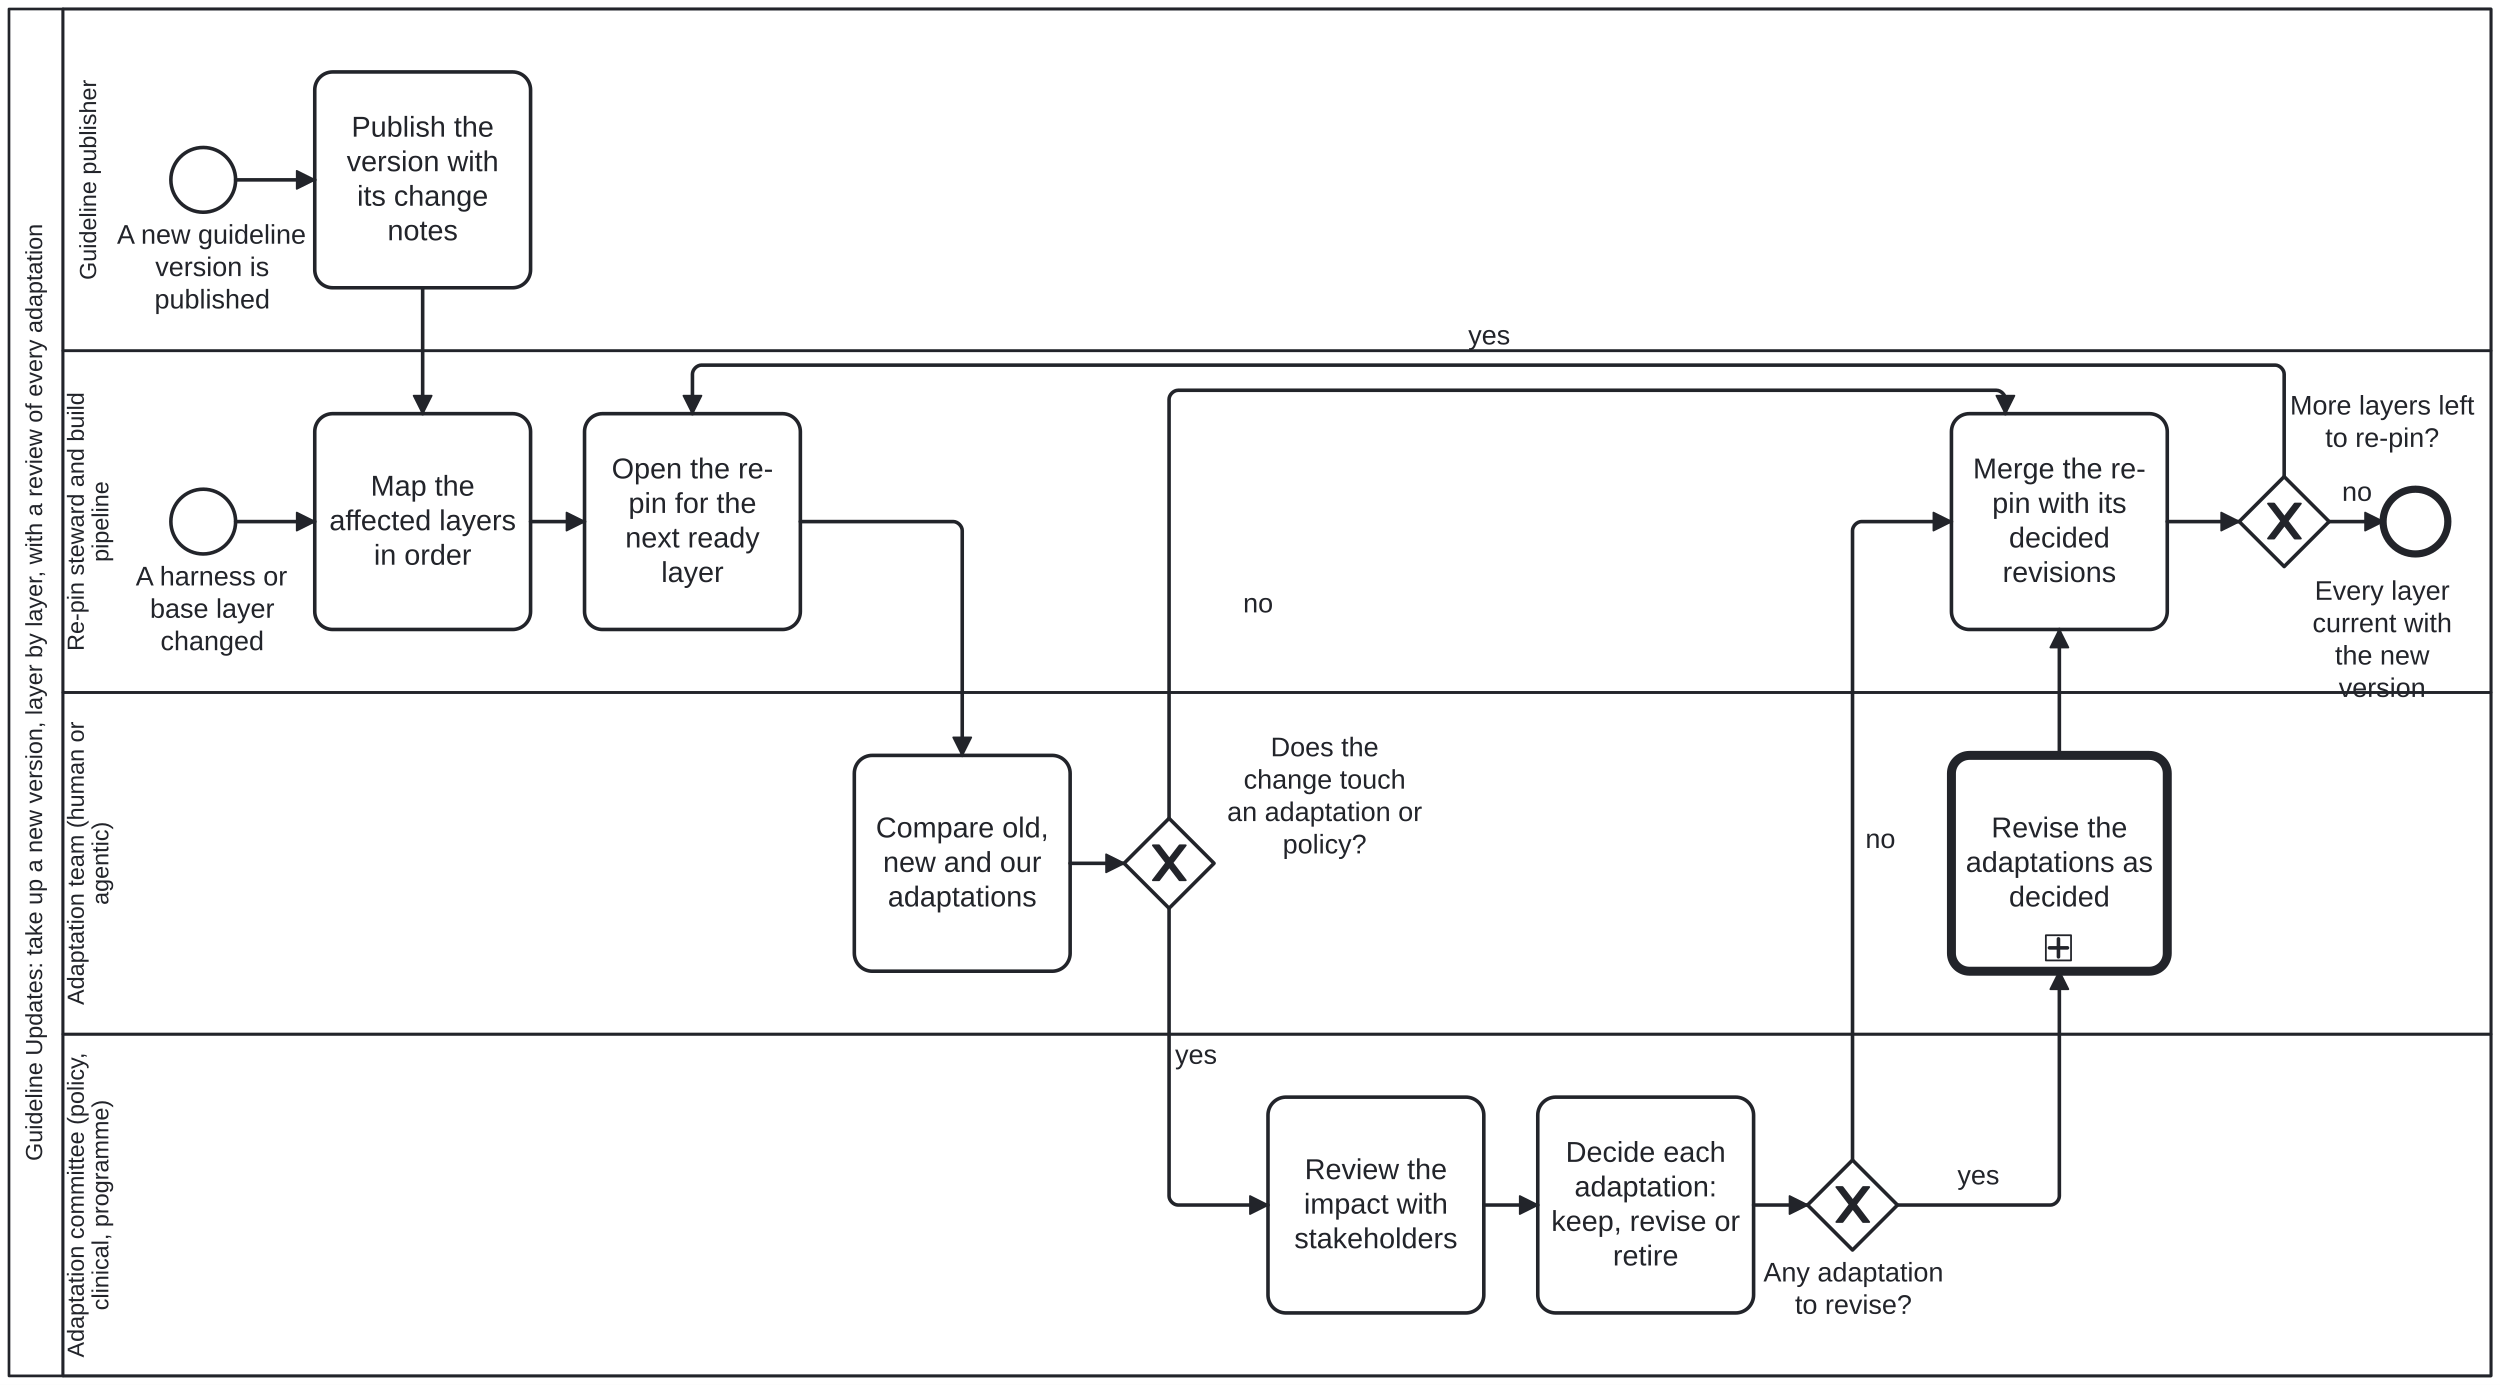
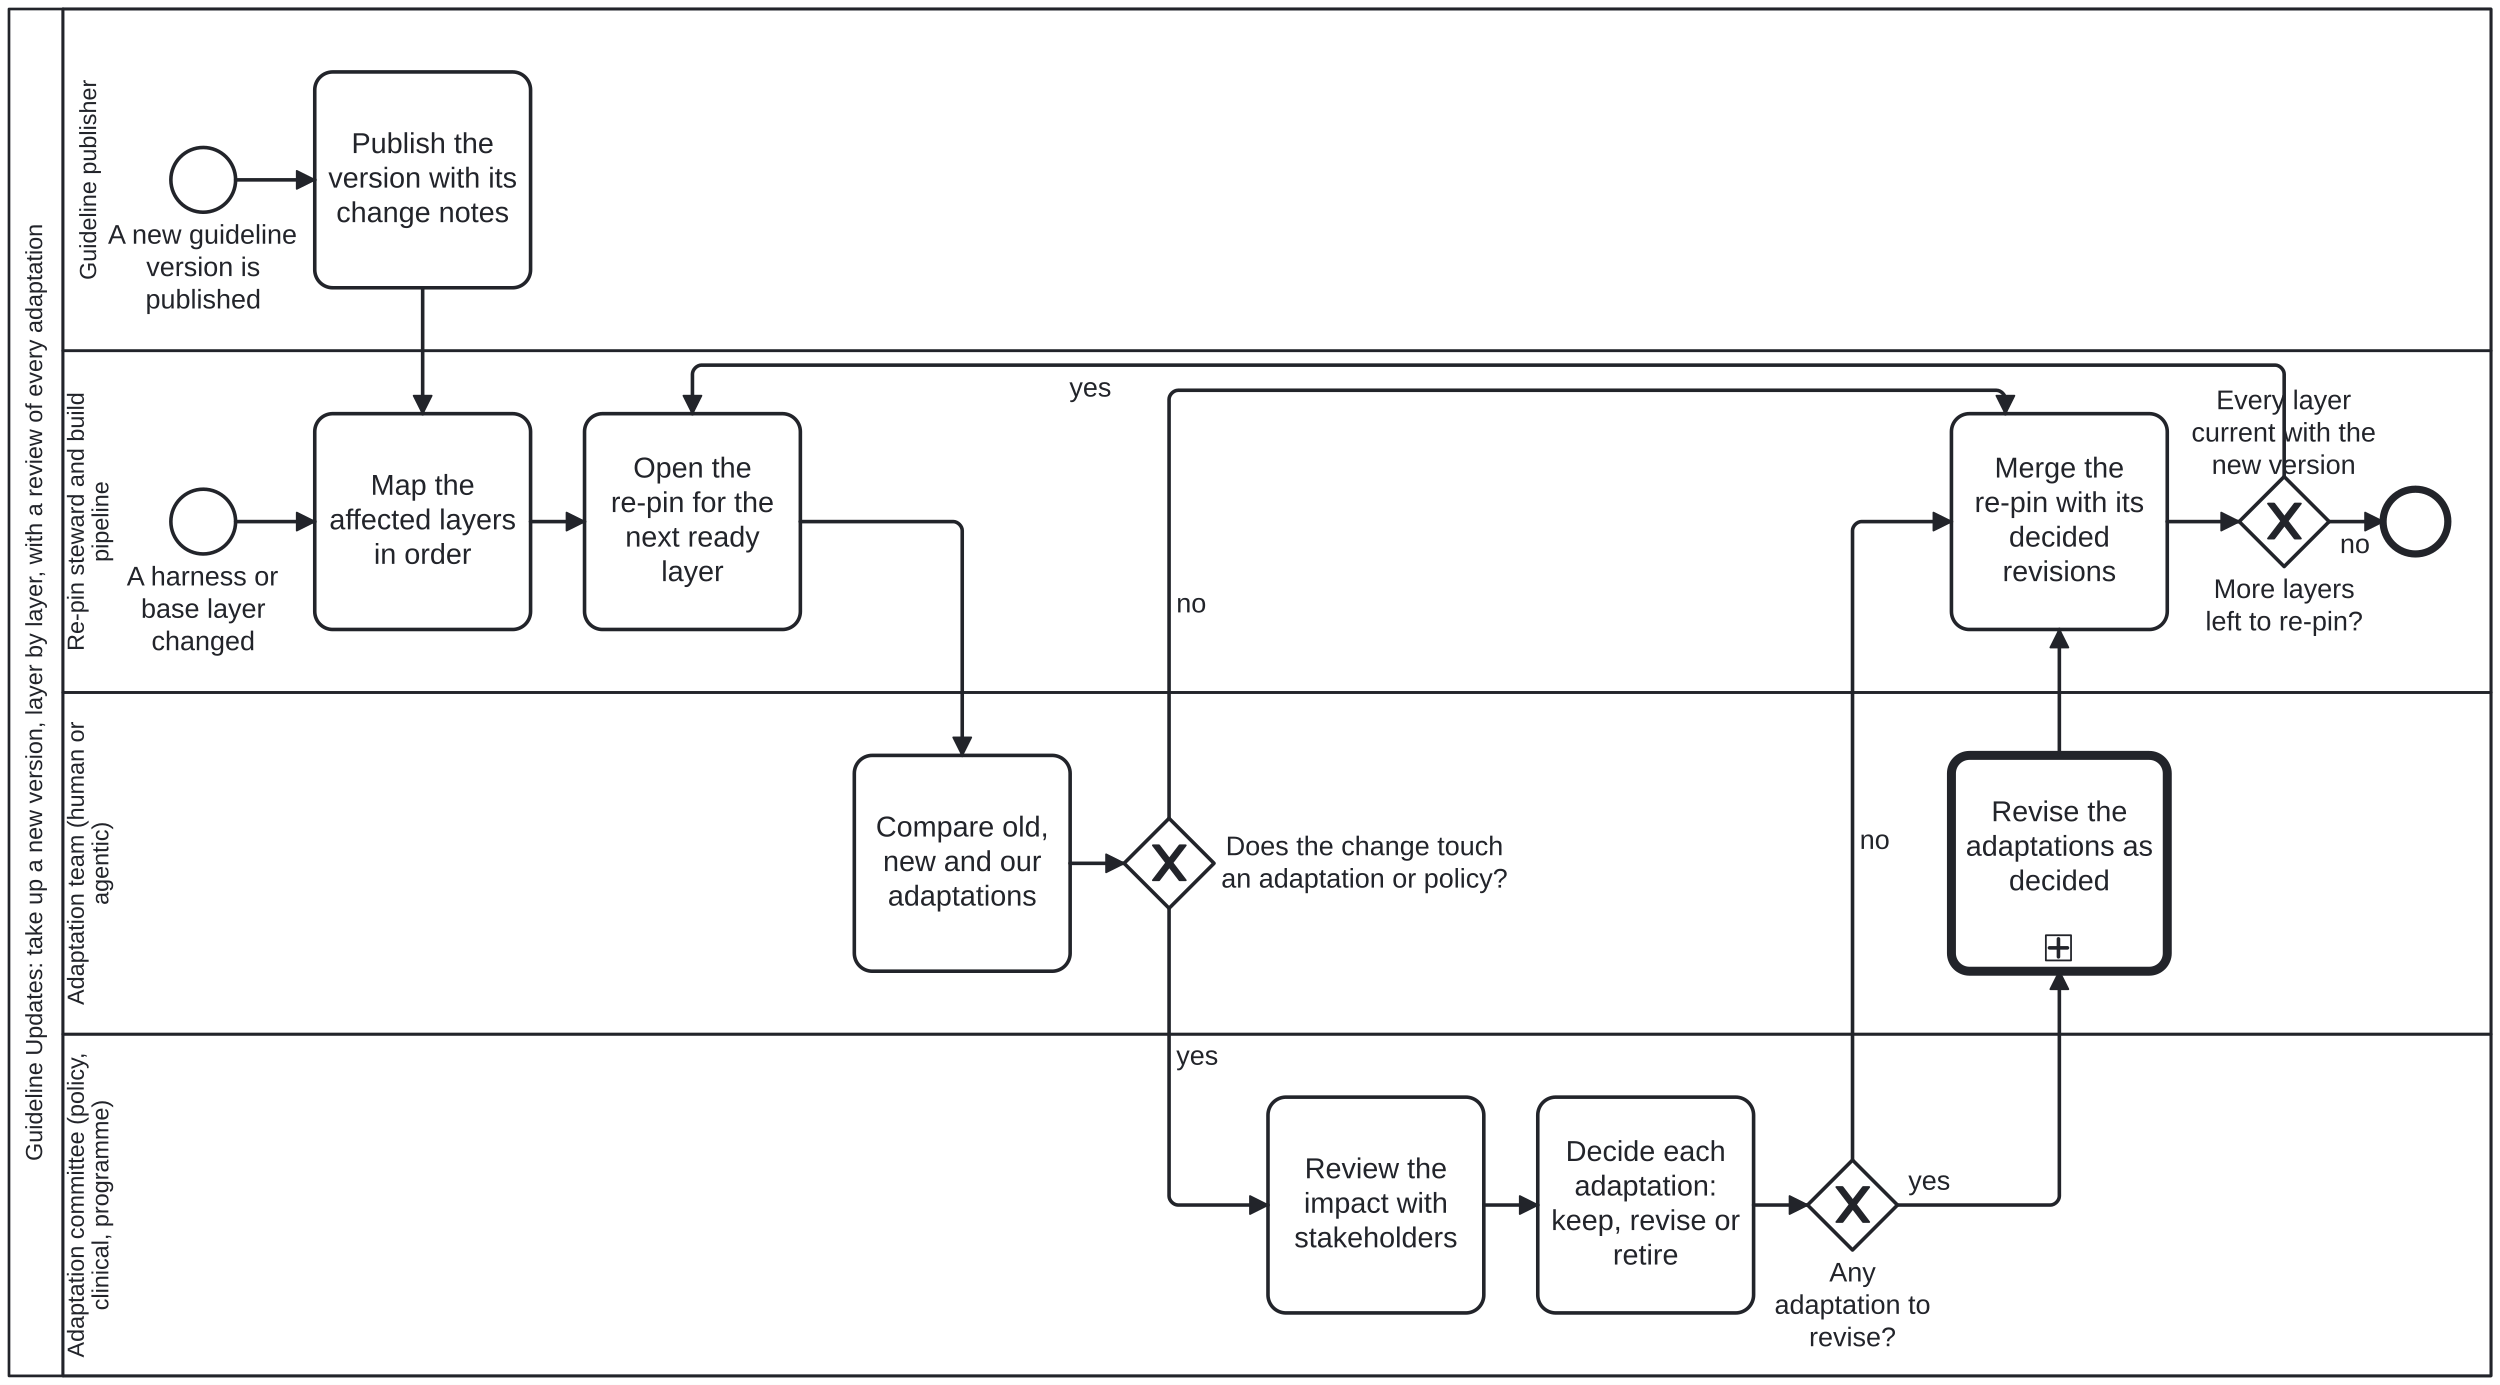
<svg xmlns="http://www.w3.org/2000/svg" width="100%" style="max-width:100%;height:auto" viewBox="155 75 1390 770" version="1.1">
  <rect x="155" y="75" width="1390" height="770" fill="#ffffff" />
  <g class="djs-group">
    <g class="djs-element djs-shape" data-element-id="Participant_GuidelineUpdates" style="display: block;" transform="matrix(1 0 0 1 160 80)">
      <g class="djs-visual">
        <rect x="0" y="0" width="1380" height="760" rx="0" ry="0" style="stroke-linecap: round; stroke-linejoin: round; stroke: rgb(34, 36, 42); stroke-width: 1.5px; fill: white; fill-opacity: 0.95;" />
        <path style="fill: none; stroke-linecap: round; stroke-linejoin: round; stroke: rgb(34, 36, 42); stroke-width: 1.5px;" d="M30,0L30,760" />
        <text lineHeight="1.05" class="djs-label" transform="matrix(-1.83697e-16 -1 1 -1.83697e-16 0 760)" style="font-family: Arial, sans-serif; font-size: 13px; font-weight: normal; fill: rgb(34, 36, 42);">
          <tspan x="119.495" y="18.413">Guideline Updates: take up a new version, layer by layer, with a review of every adaptation</tspan>
        </text>
      </g>
      <rect class="djs-hit djs-hit-all" x="0" y="0" width="1380" height="760" style="fill: none; stroke-opacity: 0; stroke: white; stroke-width: 15px;" />
    </g>
    <g class="djs-children">
      <g class="djs-group">
        <g class="djs-element djs-shape" data-element-id="Lane_Committee" style="display: block;" transform="matrix(1 0 0 1 190 650)">
          <g class="djs-visual">
            <rect x="0" y="0" width="1350" height="190" rx="0" ry="0" style="stroke-linecap: round; stroke-linejoin: round; stroke: rgb(34, 36, 42); stroke-width: 1.5px; fill: white; fill-opacity: 0.25;" />
            <text lineHeight="1.05" class="djs-label" transform="matrix(-1.83697e-16 -1 1 -1.83697e-16 0 190)" style="font-family: Arial, sans-serif; font-size: 13px; font-weight: normal; fill: rgb(34, 36, 42);">
-               <tspan x="10.221" y="11.588">Adaptation committee (policy, </tspan>
+               <tspan x="10.221" y="11.588">Adaptation committee (policy,</tspan>
              <tspan x="36.484" y="25.238">clinical, programme)</tspan>
            </text>
          </g>
          <rect class="djs-hit djs-hit-all" x="0" y="0" width="1350" height="190" style="fill: none; stroke-opacity: 0; stroke: white; stroke-width: 15px;" />
        </g>
      </g>
      <g class="djs-group">
        <g class="djs-element djs-shape" data-element-id="Lane_Adaptation" style="display: block;" transform="matrix(1 0 0 1 190 460)">
          <g class="djs-visual">
            <rect x="0" y="0" width="1350" height="190" rx="0" ry="0" style="stroke-linecap: round; stroke-linejoin: round; stroke: rgb(34, 36, 42); stroke-width: 1.5px; fill: white; fill-opacity: 0.25;" />
            <text lineHeight="1.05" class="djs-label" transform="matrix(-1.83697e-16 -1 1 -1.83697e-16 0 190)" style="font-family: Arial, sans-serif; font-size: 13px; font-weight: normal; fill: rgb(34, 36, 42);">
-               <tspan x="16.232" y="11.588">Adaptation team (human or </tspan>
+               <tspan x="16.232" y="11.588">Adaptation team (human or</tspan>
              <tspan x="71.875" y="25.238">agentic)</tspan>
            </text>
          </g>
          <rect class="djs-hit djs-hit-all" x="0" y="0" width="1350" height="190" style="fill: none; stroke-opacity: 0; stroke: white; stroke-width: 15px;" />
        </g>
      </g>
      <g class="djs-group">
        <g class="djs-element djs-shape" data-element-id="Lane_Steward" style="display: block;" transform="matrix(1 0 0 1 190 270)">
          <g class="djs-visual">
            <rect x="0" y="0" width="1350" height="190" rx="0" ry="0" style="stroke-linecap: round; stroke-linejoin: round; stroke: rgb(34, 36, 42); stroke-width: 1.5px; fill: white; fill-opacity: 0.25;" />
            <text lineHeight="1.05" class="djs-label" transform="matrix(-1.83697e-16 -1 1 -1.83697e-16 0 190)" style="font-family: Arial, sans-serif; font-size: 13px; font-weight: normal; fill: rgb(34, 36, 42);">
-               <tspan x="23.097" y="11.588">Re-pin steward and build </tspan>
+               <tspan x="23.097" y="11.588">Re-pin steward and build</tspan>
              <tspan x="72.593" y="25.238">pipeline</tspan>
            </text>
          </g>
          <rect class="djs-hit djs-hit-all" x="0" y="0" width="1350" height="190" style="fill: none; stroke-opacity: 0; stroke: white; stroke-width: 15px;" />
        </g>
      </g>
      <g class="djs-group">
        <g class="djs-element djs-shape" data-element-id="Lane_Publisher" style="display: block;" transform="matrix(1 0 0 1 190 80)">
          <g class="djs-visual">
            <rect x="0" y="0" width="1350" height="190" rx="0" ry="0" style="stroke-linecap: round; stroke-linejoin: round; stroke: rgb(34, 36, 42); stroke-width: 1.5px; fill: white; fill-opacity: 0.25;" />
            <text lineHeight="1.05" class="djs-label" transform="matrix(-1.83697e-16 -1 1 -1.83697e-16 0 190)" style="font-family: Arial, sans-serif; font-size: 13px; font-weight: normal; fill: rgb(34, 36, 42);">
              <tspan x="39.353" y="18.413">Guideline publisher</tspan>
            </text>
          </g>
          <rect class="djs-hit djs-hit-all" x="0" y="0" width="1350" height="190" style="fill: none; stroke-opacity: 0; stroke: white; stroke-width: 15px;" />
        </g>
      </g>
      <g class="djs-group">
        <g class="djs-element djs-shape" data-element-id="Start_NewVersion" style="display: block;" transform="matrix(1 0 0 1 250 157)">
          <g class="djs-visual">
            <circle cx="18" cy="18" r="18" style="stroke-linecap: round; stroke-linejoin: round; stroke: rgb(34, 36, 42); stroke-width: 2px; fill: white; fill-opacity: 0.95;" />
          </g>
          <rect class="djs-hit djs-hit-all" x="0" y="0" width="36" height="36" style="fill: none; stroke-opacity: 0; stroke: white; stroke-width: 15px;" />
        </g>
      </g>
      <g class="djs-group">
-         <g class="djs-element djs-shape" data-element-id="Start_NewVersion_label" style="display: block;" transform="matrix(1 0 0 1 220 197)">
-           <g class="djs-visual">
-             <text lineHeight="1.2" class="djs-label" style="font-family: Arial, sans-serif; font-size: 15px; font-weight: normal; fill: rgb(34, 36, 42);">
-               <tspan x="0.046" y="13.5">A new guideline</tspan>
-               <tspan x="21.323" y="31.5">version is </tspan>
-               <tspan x="20.891" y="49.5">published</tspan>
-             </text>
-           </g>
-           <rect class="djs-hit djs-hit-all" x="0" y="0" width="106" height="54" style="fill: none; stroke-opacity: 0; stroke: white; stroke-width: 15px;" />
+         <g class="djs-element djs-shape" data-element-id="Start_NewVersion_label" style="display: block;" transform="matrix(1 0 0 1 195.4531 197)">
+           <g class="djs-visual">
+             <text lineHeight="1.2" class="djs-label" style="font-family: Arial, sans-serif; font-size: 15px; font-weight: normal; fill: rgb(34, 36, 42);">
+               <tspan x="19.593" y="13.5">A new guideline</tspan>
+               <tspan x="40.87" y="31.5">version is</tspan>
+               <tspan x="40.438" y="49.5">published</tspan>
+             </text>
+           </g>
+           <rect class="djs-hit djs-hit-all" x="0" y="0" width="145.094" height="54" style="fill: none; stroke-opacity: 0; stroke: white; stroke-width: 15px;" />
        </g>
      </g>
      <g class="djs-group">
        <g class="djs-element djs-shape" data-element-id="Task_ChangeNotes" style="display: block;" transform="matrix(1 0 0 1 330 115)">
          <g class="djs-visual">
            <rect x="0" y="0" width="120" height="120" rx="10" ry="10" style="stroke-linecap: round; stroke-linejoin: round; stroke: rgb(34, 36, 42); stroke-width: 2px; fill: white; fill-opacity: 0.95;" />
-             <text lineHeight="1.2" class="djs-label" style="font-family: Arial, sans-serif; font-size: 16px; font-weight: normal; fill: rgb(34, 36, 42);">
-               <tspan x="20.418" y="36">Publish the </tspan>
-               <tspan x="17.762" y="55.2">version with </tspan>
-               <tspan x="23.531" y="74.4">its change </tspan>
-               <tspan x="40.43" y="93.6">notes</tspan>
+             <text lineHeight="1.2" class="djs-label" transform="translate(0 30.7)" style="font-family: Arial, sans-serif; font-size: 16px; font-weight: normal; fill: rgb(34, 36, 42);">
+               <tspan x="20.418" y="14.4">Publish the</tspan>
+               <tspan x="7.539" y="33.6">version with its</tspan>
+               <tspan x="11.961" y="52.8">change notes</tspan>
            </text>
          </g>
          <rect class="djs-hit djs-hit-all" x="0" y="0" width="120" height="120" style="fill: none; stroke-opacity: 0; stroke: white; stroke-width: 15px;" />
        </g>
      </g>
      <g class="djs-group">
        <g class="djs-element djs-shape" data-element-id="Start_LayerChanged" style="display: block;" transform="matrix(1 0 0 1 250 347)">
          <g class="djs-visual">
            <circle cx="18" cy="18" r="18" style="stroke-linecap: round; stroke-linejoin: round; stroke: rgb(34, 36, 42); stroke-width: 2px; fill: white; fill-opacity: 0.95;" />
          </g>
          <rect class="djs-hit djs-hit-all" x="0" y="0" width="36" height="36" style="fill: none; stroke-opacity: 0; stroke: white; stroke-width: 15px;" />
        </g>
      </g>
      <g class="djs-group">
-         <g class="djs-element djs-shape" data-element-id="Start_LayerChanged_label" style="display: block;" transform="matrix(1 0 0 1 230 387)">
-           <g class="djs-visual">
-             <text lineHeight="1.2" class="djs-label" style="font-family: Arial, sans-serif; font-size: 15px; font-weight: normal; fill: rgb(34, 36, 42);">
-               <tspan x="0.479" y="13.5">A harness or</tspan>
-               <tspan x="8.397" y="31.5">base layer </tspan>
-               <tspan x="14.223" y="49.5">changed</tspan>
-             </text>
-           </g>
-           <rect class="djs-hit djs-hit-all" x="0" y="0" width="86" height="54" style="fill: none; stroke-opacity: 0; stroke: white; stroke-width: 15px;" />
+         <g class="djs-element djs-shape" data-element-id="Start_LayerChanged_label" style="display: block;" transform="matrix(1 0 0 1 205.8906 387)">
+           <g class="djs-visual">
+             <text lineHeight="1.2" class="djs-label" style="font-family: Arial, sans-serif; font-size: 15px; font-weight: normal; fill: rgb(34, 36, 42);">
+               <tspan x="19.589" y="13.5">A harness or</tspan>
+               <tspan x="27.506" y="31.5">base layer</tspan>
+               <tspan x="33.333" y="49.5">changed</tspan>
+             </text>
+           </g>
+           <rect class="djs-hit djs-hit-all" x="0" y="0" width="124.219" height="54" style="fill: none; stroke-opacity: 0; stroke: white; stroke-width: 15px;" />
        </g>
      </g>
      <g class="djs-group">
        <g class="djs-element djs-shape" data-element-id="Task_MapCone" style="display: block;" transform="matrix(1 0 0 1 330 305)">
          <g class="djs-visual">
            <rect x="0" y="0" width="120" height="120" rx="10" ry="10" style="stroke-linecap: round; stroke-linejoin: round; stroke: rgb(34, 36, 42); stroke-width: 2px; fill: white; fill-opacity: 0.95;" />
-             <text lineHeight="1.2" class="djs-label" style="font-family: Arial, sans-serif; font-size: 16px; font-weight: normal; fill: rgb(34, 36, 42);">
-               <tspan x="31.094" y="45.6">Map the </tspan>
-               <tspan x="8.117" y="64.8">affected layers</tspan>
-               <tspan x="32.875" y="84">in order</tspan>
+             <text lineHeight="1.2" class="djs-label" transform="translate(0 30.7)" style="font-family: Arial, sans-serif; font-size: 16px; font-weight: normal; fill: rgb(34, 36, 42);">
+               <tspan x="31.094" y="14.4">Map the</tspan>
+               <tspan x="8.117" y="33.6">affected layers</tspan>
+               <tspan x="32.875" y="52.8">in order</tspan>
            </text>
          </g>
          <rect class="djs-hit djs-hit-all" x="0" y="0" width="120" height="120" style="fill: none; stroke-opacity: 0; stroke: white; stroke-width: 15px;" />
        </g>
      </g>
      <g class="djs-group">
        <g class="djs-element djs-shape" data-element-id="Task_OpenRepin" style="display: block;" transform="matrix(1 0 0 1 480 305)">
          <g class="djs-visual">
            <rect x="0" y="0" width="120" height="120" rx="10" ry="10" style="stroke-linecap: round; stroke-linejoin: round; stroke: rgb(34, 36, 42); stroke-width: 2px; fill: white; fill-opacity: 0.95;" />
-             <text lineHeight="1.2" class="djs-label" style="font-family: Arial, sans-serif; font-size: 16px; font-weight: normal; fill: rgb(34, 36, 42);">
-               <tspan x="15.086" y="36">Open the re-</tspan>
-               <tspan x="24.422" y="55.2">pin for the </tspan>
-               <tspan x="22.645" y="74.4">next ready </tspan>
-               <tspan x="42.66" y="93.6">layer</tspan>
+             <text lineHeight="1.2" class="djs-label" transform="translate(0 21.1)" style="font-family: Arial, sans-serif; font-size: 16px; font-weight: normal; fill: rgb(34, 36, 42);">
+               <tspan x="27.086" y="14.4">Open the</tspan>
+               <tspan x="14.645" y="33.6">re-pin for the</tspan>
+               <tspan x="22.645" y="52.8">next ready</tspan>
+               <tspan x="42.66" y="72">layer</tspan>
            </text>
          </g>
          <rect class="djs-hit djs-hit-all" x="0" y="0" width="120" height="120" style="fill: none; stroke-opacity: 0; stroke: white; stroke-width: 15px;" />
        </g>
      </g>
      <g class="djs-group">
        <g class="djs-element djs-shape" data-element-id="Task_Impact" style="display: block;" transform="matrix(1 0 0 1 630 495)">
          <g class="djs-visual">
            <rect x="0" y="0" width="120" height="120" rx="10" ry="10" style="stroke-linecap: round; stroke-linejoin: round; stroke: rgb(34, 36, 42); stroke-width: 2px; fill: white; fill-opacity: 0.95;" />
-             <text lineHeight="1.2" class="djs-label" style="font-family: Arial, sans-serif; font-size: 16px; font-weight: normal; fill: rgb(34, 36, 42);">
-               <tspan x="11.977" y="45.6">Compare old, </tspan>
-               <tspan x="15.969" y="64.8">new and our </tspan>
-               <tspan x="18.633" y="84">adaptations</tspan>
+             <text lineHeight="1.2" class="djs-label" transform="translate(0 30.7)" style="font-family: Arial, sans-serif; font-size: 16px; font-weight: normal; fill: rgb(34, 36, 42);">
+               <tspan x="11.977" y="14.4">Compare old,</tspan>
+               <tspan x="15.969" y="33.6">new and our</tspan>
+               <tspan x="18.633" y="52.8">adaptations</tspan>
            </text>
          </g>
          <rect class="djs-hit djs-hit-all" x="0" y="0" width="120" height="120" style="fill: none; stroke-opacity: 0; stroke: white; stroke-width: 15px;" />
        </g>
      </g>
      <g class="djs-group">
        <g class="djs-element djs-shape" data-element-id="Gw_Touches" style="display: block;" transform="matrix(1 0 0 1 780 530)">
          <g class="djs-visual">
            <polygon points="25,0 50,25 25,50 0,25" style="stroke-linecap: round; stroke-linejoin: round; stroke: rgb(34, 36, 42); stroke-width: 2px; fill: white; fill-opacity: 0.95;" />
            <path d="m 16,15 7.429,9.714 -7.429,9.714 3.429,0 5.714,-7.464 5.714,7.464 3.429,0 -7.429,-9.714 7.429,-9.714 -3.429,0 -5.714,7.464 -5.714,-7.464 -3.429,0 z" style="fill: rgb(34, 36, 42); stroke-linecap: round; stroke-linejoin: round; stroke: rgb(34, 36, 42); stroke-width: 1px;" />
          </g>
          <rect class="djs-hit djs-hit-all" x="0" y="0" width="50" height="50" style="fill: none; stroke-opacity: 0; stroke: white; stroke-width: 15px;" />
        </g>
      </g>
      <g class="djs-group">
-         <g class="djs-element djs-shape" data-element-id="Gw_Touches_label" style="display: block;" transform="matrix(1 0 0 1 837 482)">
-           <g class="djs-visual">
-             <text lineHeight="1.2" class="djs-label" style="font-family: Arial, sans-serif; font-size: 15px; font-weight: normal; fill: rgb(34, 36, 42);">
-               <tspan x="24.482" y="13.5">Does the </tspan>
-               <tspan x="9.463" y="31.5">change touch </tspan>
-               <tspan x="0.29" y="49.5">an adaptation or</tspan>
-               <tspan x="31.154" y="67.5">policy?</tspan>
-             </text>
-           </g>
-           <rect class="djs-hit djs-hit-all" x="0" y="0" width="109" height="72" style="fill: none; stroke-opacity: 0; stroke: white; stroke-width: 15px;" />
+         <g class="djs-element djs-shape" data-element-id="Gw_Touches_label" style="display: block;" transform="matrix(1 0 0 1 814 537)">
+           <g class="djs-visual">
+             <text lineHeight="1.2" class="djs-label" style="font-family: Arial, sans-serif; font-size: 15px; font-weight: normal; fill: rgb(34, 36, 42);">
+               <tspan x="22.502" y="13.5">Does the change touch</tspan>
+               <tspan x="20.001" y="31.5">an adaptation or policy?</tspan>
+             </text>
+           </g>
+           <rect class="djs-hit djs-hit-all" x="0" y="0" width="199.281" height="36" style="fill: none; stroke-opacity: 0; stroke: white; stroke-width: 15px;" />
        </g>
      </g>
      <g class="djs-group">
        <g class="djs-element djs-shape" data-element-id="Task_Review" style="display: block;" transform="matrix(1 0 0 1 860 685)">
          <g class="djs-visual">
            <rect x="0" y="0" width="120" height="120" rx="10" ry="10" style="stroke-linecap: round; stroke-linejoin: round; stroke: rgb(34, 36, 42); stroke-width: 2px; fill: white; fill-opacity: 0.95;" />
-             <text lineHeight="1.2" class="djs-label" style="font-family: Arial, sans-serif; font-size: 16px; font-weight: normal; fill: rgb(34, 36, 42);">
-               <tspan x="20.426" y="45.6">Review the </tspan>
-               <tspan x="19.988" y="64.8">impact with </tspan>
-               <tspan x="14.641" y="84">stakeholders</tspan>
+             <text lineHeight="1.2" class="djs-label" transform="translate(0 30.7)" style="font-family: Arial, sans-serif; font-size: 16px; font-weight: normal; fill: rgb(34, 36, 42);">
+               <tspan x="20.426" y="14.4">Review the</tspan>
+               <tspan x="19.988" y="33.6">impact with</tspan>
+               <tspan x="14.641" y="52.8">stakeholders</tspan>
            </text>
          </g>
          <rect class="djs-hit djs-hit-all" x="0" y="0" width="120" height="120" style="fill: none; stroke-opacity: 0; stroke: white; stroke-width: 15px;" />
        </g>
      </g>
      <g class="djs-group">
        <g class="djs-element djs-shape" data-element-id="Task_Decide" style="display: block;" transform="matrix(1 0 0 1 1010 685)">
          <g class="djs-visual">
            <rect x="0" y="0" width="120" height="120" rx="10" ry="10" style="stroke-linecap: round; stroke-linejoin: round; stroke: rgb(34, 36, 42); stroke-width: 2px; fill: white; fill-opacity: 0.95;" />
-             <text lineHeight="1.2" class="djs-label" style="font-family: Arial, sans-serif; font-size: 16px; font-weight: normal; fill: rgb(34, 36, 42);">
-               <tspan x="15.527" y="36">Decide each </tspan>
-               <tspan x="20.41" y="55.2">adaptation: </tspan>
-               <tspan x="7.531" y="74.4">keep, revise or</tspan>
-               <tspan x="41.773" y="93.6">retire</tspan>
+             <text lineHeight="1.2" class="djs-label" transform="translate(0 21.1)" style="font-family: Arial, sans-serif; font-size: 16px; font-weight: normal; fill: rgb(34, 36, 42);">
+               <tspan x="15.527" y="14.4">Decide each</tspan>
+               <tspan x="20.41" y="33.6">adaptation:</tspan>
+               <tspan x="7.531" y="52.8">keep, revise or</tspan>
+               <tspan x="41.773" y="72">retire</tspan>
            </text>
          </g>
          <rect class="djs-hit djs-hit-all" x="0" y="0" width="120" height="120" style="fill: none; stroke-opacity: 0; stroke: white; stroke-width: 15px;" />
        </g>
      </g>
      <g class="djs-group">
        <g class="djs-element djs-shape" data-element-id="Gw_Revise" style="display: block;" transform="matrix(1 0 0 1 1160 720)">
          <g class="djs-visual">
            <polygon points="25,0 50,25 25,50 0,25" style="stroke-linecap: round; stroke-linejoin: round; stroke: rgb(34, 36, 42); stroke-width: 2px; fill: white; fill-opacity: 0.95;" />
            <path d="m 16,15 7.429,9.714 -7.429,9.714 3.429,0 5.714,-7.464 5.714,7.464 3.429,0 -7.429,-9.714 7.429,-9.714 -3.429,0 -5.714,7.464 -5.714,-7.464 -3.429,0 z" style="fill: rgb(34, 36, 42); stroke-linecap: round; stroke-linejoin: round; stroke: rgb(34, 36, 42); stroke-width: 1px;" />
          </g>
          <rect class="djs-hit djs-hit-all" x="0" y="0" width="50" height="50" style="fill: none; stroke-opacity: 0; stroke: white; stroke-width: 15px;" />
        </g>
      </g>
      <g class="djs-group">
-         <g class="djs-element djs-shape" data-element-id="Gw_Revise_label" style="display: block;" transform="matrix(1 0 0 1 1135 774)">
-           <g class="djs-visual">
-             <text lineHeight="1.2" class="djs-label" style="font-family: Arial, sans-serif; font-size: 15px; font-weight: normal; fill: rgb(34, 36, 42);">
-               <tspan x="0.461" y="13.5">Any adaptation</tspan>
-               <tspan x="17.984" y="31.5">to revise?</tspan>
-             </text>
-           </g>
-           <rect class="djs-hit djs-hit-all" x="0" y="0" width="101" height="36" style="fill: none; stroke-opacity: 0; stroke: white; stroke-width: 15px;" />
+         <g class="djs-element djs-shape" data-element-id="Gw_Revise_label" style="display: block;" transform="matrix(1 0 0 1 1121.625 774)">
+           <g class="djs-visual">
+             <text lineHeight="1.2" class="djs-label" style="font-family: Arial, sans-serif; font-size: 15px; font-weight: normal; fill: rgb(34, 36, 42);">
+               <tspan x="50.451" y="13.5">Any</tspan>
+               <tspan x="20.005" y="31.5">adaptation to</tspan>
+               <tspan x="39.198" y="49.5">revise?</tspan>
+             </text>
+           </g>
+           <rect class="djs-hit djs-hit-all" x="0" y="0" width="126.75" height="54" style="fill: none; stroke-opacity: 0; stroke: white; stroke-width: 15px;" />
        </g>
      </g>
      <g class="djs-group">
        <a class="fa-subprocess-link" href="content-change-review.svg" target="_top">
          <g class="djs-element djs-shape" data-element-id="Task_Revise" style="display: block;" transform="matrix(1 0 0 1 1240 495)">
            <g class="djs-visual">
              <rect x="0" y="0" width="120" height="120" rx="10" ry="10" style="stroke-linecap: round; stroke-linejoin: round; stroke: rgb(34, 36, 42); stroke-width: 5px; fill: white; fill-opacity: 0.95;" />
-               <text lineHeight="1.2" class="djs-label" style="font-family: Arial, sans-serif; font-size: 16px; font-weight: normal; fill: rgb(34, 36, 42);">
-                 <tspan x="22.203" y="45.6">Revise the </tspan>
-                 <tspan x="7.961" y="64.8">adaptations as</tspan>
-                 <tspan x="31.977" y="84">decided</tspan>
+               <text lineHeight="1.2" class="djs-label" transform="translate(0 22.2)" style="font-family: Arial, sans-serif; font-size: 16px; font-weight: normal; fill: rgb(34, 36, 42);">
+                 <tspan x="22.203" y="14.4">Revise the</tspan>
+                 <tspan x="7.961" y="33.6">adaptations as</tspan>
+                 <tspan x="31.977" y="52.8">decided</tspan>
              </text>
              <rect x="0" y="0" width="14" height="14" rx="0" ry="0" style="stroke-linecap: round; stroke-linejoin: round; stroke: rgb(34, 36, 42); stroke-width: 1px; fill: white;" transform="matrix(1 0 0 1 52.5 100)" />
              <path data-marker="sub-process" d="m52.5,100 m 7,2 l 0,10 m -5,-5 l 10,0" style="fill: white; stroke-linecap: round; stroke-linejoin: round; stroke: rgb(34, 36, 42); stroke-width: 2px;" />
            </g>
            <rect class="djs-hit djs-hit-all" x="0" y="0" width="120" height="120" style="fill: none; stroke-opacity: 0; stroke: white; stroke-width: 15px;" />
          </g>
        </a>
      </g>
      <g class="djs-group">
        <g class="djs-element djs-shape" data-element-id="Task_Merge" style="display: block;" transform="matrix(1 0 0 1 1240 305)">
          <g class="djs-visual">
            <rect x="0" y="0" width="120" height="120" rx="10" ry="10" style="stroke-linecap: round; stroke-linejoin: round; stroke: rgb(34, 36, 42); stroke-width: 2px; fill: white; fill-opacity: 0.95;" />
-             <text lineHeight="1.2" class="djs-label" style="font-family: Arial, sans-serif; font-size: 16px; font-weight: normal; fill: rgb(34, 36, 42);">
-               <tspan x="11.98" y="36">Merge the re-</tspan>
-               <tspan x="22.652" y="55.2">pin with its </tspan>
-               <tspan x="31.977" y="74.4">decided </tspan>
-               <tspan x="28.434" y="93.6">revisions</tspan>
+             <text lineHeight="1.2" class="djs-label" transform="translate(0 21.1)" style="font-family: Arial, sans-serif; font-size: 16px; font-weight: normal; fill: rgb(34, 36, 42);">
+               <tspan x="23.98" y="14.4">Merge the</tspan>
+               <tspan x="12.875" y="33.6">re-pin with its</tspan>
+               <tspan x="31.977" y="52.8">decided</tspan>
+               <tspan x="28.434" y="72">revisions</tspan>
            </text>
          </g>
          <rect class="djs-hit djs-hit-all" x="0" y="0" width="120" height="120" style="fill: none; stroke-opacity: 0; stroke: white; stroke-width: 15px;" />
        </g>
      </g>
      <g class="djs-group">
        <g class="djs-element djs-shape" data-element-id="Gw_More" style="display: block;" transform="matrix(1 0 0 1 1400 340)">
          <g class="djs-visual">
            <polygon points="25,0 50,25 25,50 0,25" style="stroke-linecap: round; stroke-linejoin: round; stroke: rgb(34, 36, 42); stroke-width: 2px; fill: white; fill-opacity: 0.95;" />
            <path d="m 16,15 7.429,9.714 -7.429,9.714 3.429,0 5.714,-7.464 5.714,7.464 3.429,0 -7.429,-9.714 7.429,-9.714 -3.429,0 -5.714,7.464 -5.714,-7.464 -3.429,0 z" style="fill: rgb(34, 36, 42); stroke-linecap: round; stroke-linejoin: round; stroke: rgb(34, 36, 42); stroke-width: 1px;" />
          </g>
          <rect class="djs-hit djs-hit-all" x="0" y="0" width="50" height="50" style="fill: none; stroke-opacity: 0; stroke: white; stroke-width: 15px;" />
        </g>
      </g>
      <g class="djs-group">
-         <g class="djs-element djs-shape" data-element-id="Gw_More_label" style="display: block;" transform="matrix(1 0 0 1 1428 292)">
-           <g class="djs-visual">
-             <text lineHeight="1.2" class="djs-label" style="font-family: Arial, sans-serif; font-size: 15px; font-weight: normal; fill: rgb(34, 36, 42);">
-               <tspan x="0.234" y="13.5">More layers left</tspan>
-               <tspan x="19.815" y="31.5">to re-pin?</tspan>
-             </text>
-           </g>
-           <rect class="djs-hit djs-hit-all" x="0" y="0" width="103" height="36" style="fill: none; stroke-opacity: 0; stroke: white; stroke-width: 15px;" />
+         <g class="djs-element djs-shape" data-element-id="Gw_More_label" style="display: block;" transform="matrix(1 0 0 1 1361.227 394)">
+           <g class="djs-visual">
+             <text lineHeight="1.2" class="djs-label" style="font-family: Arial, sans-serif; font-size: 15px; font-weight: normal; fill: rgb(34, 36, 42);">
+               <tspan x="24.596" y="13.5">More layers</tspan>
+               <tspan x="20" y="31.5">left to re-pin?</tspan>
+             </text>
+           </g>
+           <rect class="djs-hit djs-hit-all" x="0" y="0" width="127.547" height="36" style="fill: none; stroke-opacity: 0; stroke: white; stroke-width: 15px;" />
        </g>
      </g>
      <g class="djs-group">
        <g class="djs-element djs-shape" data-element-id="End_Current" style="display: block;" transform="matrix(1 0 0 1 1480 347)">
          <g class="djs-visual">
            <circle cx="18" cy="18" r="18" style="stroke-linecap: round; stroke-linejoin: round; stroke: rgb(34, 36, 42); stroke-width: 4px; fill: white; fill-opacity: 0.95;" />
          </g>
          <rect class="djs-hit djs-hit-all" x="0" y="0" width="36" height="36" style="fill: none; stroke-opacity: 0; stroke: white; stroke-width: 15px;" />
        </g>
      </g>
      <g class="djs-group">
-         <g class="djs-element djs-shape" data-element-id="End_Current_label" style="display: block;" transform="matrix(1 0 0 1 1428 395)">
-           <g class="djs-visual">
-             <text lineHeight="1.2" class="djs-label" style="font-family: Arial, sans-serif; font-size: 15px; font-weight: normal; fill: rgb(34, 36, 42);">
-               <tspan x="13.989" y="13.5">Every layer </tspan>
-               <tspan x="12.737" y="31.5">current with </tspan>
-               <tspan x="25.232" y="49.5">the new </tspan>
-               <tspan x="27.323" y="67.5">version</tspan>
-             </text>
-           </g>
-           <rect class="djs-hit djs-hit-all" x="0" y="0" width="103" height="54" style="fill: none; stroke-opacity: 0; stroke: white; stroke-width: 15px;" />
+         <g class="djs-element djs-shape" data-element-id="End_Current_label" style="display: block;" transform="matrix(1 0 0 1 1353.453 289)">
+           <g class="djs-visual">
+             <text lineHeight="1.2" class="djs-label" style="font-family: Arial, sans-serif; font-size: 15px; font-weight: normal; fill: rgb(34, 36, 42);">
+               <tspan x="33.762" y="13.5">Every layer</tspan>
+               <tspan x="20" y="31.5">current with the</tspan>
+               <tspan x="31.254" y="49.5">new version</tspan>
+             </text>
+           </g>
+           <rect class="djs-hit djs-hit-all" x="0" y="0" width="142.547" height="54" style="fill: none; stroke-opacity: 0; stroke: white; stroke-width: 15px;" />
        </g>
      </g>
      <g class="djs-group">
        <g class="djs-element djs-connection" data-element-id="Flow_1" style="display: block;">
          <g class="djs-visual">
            <defs>
              <marker id="bpmn-marker-1" viewBox="0 0 20 20" refX="11" refY="10" markerWidth="10" markerHeight="10" orient="auto">
                <path d="M 1 5 L 11 10 L 1 15 Z" style="stroke-linecap: round; stroke-linejoin: round; stroke: rgb(34, 36, 42); stroke-width: 1px; fill: rgb(34, 36, 42);" />
              </marker>
            </defs>
            <path data-corner-radius="5" style="fill: none; stroke-linecap: round; stroke-linejoin: round; stroke: rgb(34, 36, 42); stroke-width: 2px; marker-end: url('#bpmn-marker-1');" d="M286,175L330,175" />
          </g>
          <path d="M286,175L330,175" class="djs-hit djs-hit-stroke" style="fill: none; stroke-opacity: 0; stroke: white; stroke-width: 15px;" />
        </g>
      </g>
      <g class="djs-group">
        <g class="djs-element djs-connection" data-element-id="Flow_2" style="display: block;">
          <g class="djs-visual">
            <defs>
              <marker id="bpmn-marker-2" viewBox="0 0 20 20" refX="11" refY="10" markerWidth="10" markerHeight="10" orient="auto">
                <path d="M 1 5 L 11 10 L 1 15 Z" style="stroke-linecap: round; stroke-linejoin: round; stroke: rgb(34, 36, 42); stroke-width: 1px; fill: rgb(34, 36, 42);" />
              </marker>
            </defs>
            <path data-corner-radius="5" style="fill: none; stroke-linecap: round; stroke-linejoin: round; stroke: rgb(34, 36, 42); stroke-width: 2px; marker-end: url('#bpmn-marker-2');" d="M390,235L390,305" />
          </g>
          <path d="M390,235L390,305" class="djs-hit djs-hit-stroke" style="fill: none; stroke-opacity: 0; stroke: white; stroke-width: 15px;" />
        </g>
      </g>
      <g class="djs-group">
        <g class="djs-element djs-connection" data-element-id="Flow_3" style="display: block;">
          <g class="djs-visual">
            <defs>
              <marker id="bpmn-marker-3" viewBox="0 0 20 20" refX="11" refY="10" markerWidth="10" markerHeight="10" orient="auto">
                <path d="M 1 5 L 11 10 L 1 15 Z" style="stroke-linecap: round; stroke-linejoin: round; stroke: rgb(34, 36, 42); stroke-width: 1px; fill: rgb(34, 36, 42);" />
              </marker>
            </defs>
            <path data-corner-radius="5" style="fill: none; stroke-linecap: round; stroke-linejoin: round; stroke: rgb(34, 36, 42); stroke-width: 2px; marker-end: url('#bpmn-marker-3');" d="M286,365L330,365" />
          </g>
          <path d="M286,365L330,365" class="djs-hit djs-hit-stroke" style="fill: none; stroke-opacity: 0; stroke: white; stroke-width: 15px;" />
        </g>
      </g>
      <g class="djs-group">
        <g class="djs-element djs-connection" data-element-id="Flow_4" style="display: block;">
          <g class="djs-visual">
            <defs>
              <marker id="bpmn-marker-4" viewBox="0 0 20 20" refX="11" refY="10" markerWidth="10" markerHeight="10" orient="auto">
                <path d="M 1 5 L 11 10 L 1 15 Z" style="stroke-linecap: round; stroke-linejoin: round; stroke: rgb(34, 36, 42); stroke-width: 1px; fill: rgb(34, 36, 42);" />
              </marker>
            </defs>
            <path data-corner-radius="5" style="fill: none; stroke-linecap: round; stroke-linejoin: round; stroke: rgb(34, 36, 42); stroke-width: 2px; marker-end: url('#bpmn-marker-4');" d="M450,365L480,365" />
          </g>
          <path d="M450,365L480,365" class="djs-hit djs-hit-stroke" style="fill: none; stroke-opacity: 0; stroke: white; stroke-width: 15px;" />
        </g>
      </g>
      <g class="djs-group">
        <g class="djs-element djs-connection" data-element-id="Flow_5" style="display: block;">
          <g class="djs-visual">
            <defs>
              <marker id="bpmn-marker-5" viewBox="0 0 20 20" refX="11" refY="10" markerWidth="10" markerHeight="10" orient="auto">
                <path d="M 1 5 L 11 10 L 1 15 Z" style="stroke-linecap: round; stroke-linejoin: round; stroke: rgb(34, 36, 42); stroke-width: 1px; fill: rgb(34, 36, 42);" />
              </marker>
            </defs>
            <path data-corner-radius="5" style="fill: none; stroke-linecap: round; stroke-linejoin: round; stroke: rgb(34, 36, 42); stroke-width: 2px; marker-end: url('#bpmn-marker-5');" d="M600,365L685,365C687.5,365,690,367.5,690,370L690,495" />
          </g>
          <path d="M600,365L690,365L690,495" class="djs-hit djs-hit-stroke" style="fill: none; stroke-opacity: 0; stroke: white; stroke-width: 15px;" />
        </g>
      </g>
      <g class="djs-group">
        <g class="djs-element djs-connection" data-element-id="Flow_6" style="display: block;">
          <g class="djs-visual">
            <defs>
              <marker id="bpmn-marker-6" viewBox="0 0 20 20" refX="11" refY="10" markerWidth="10" markerHeight="10" orient="auto">
                <path d="M 1 5 L 11 10 L 1 15 Z" style="stroke-linecap: round; stroke-linejoin: round; stroke: rgb(34, 36, 42); stroke-width: 1px; fill: rgb(34, 36, 42);" />
              </marker>
            </defs>
            <path data-corner-radius="5" style="fill: none; stroke-linecap: round; stroke-linejoin: round; stroke: rgb(34, 36, 42); stroke-width: 2px; marker-end: url('#bpmn-marker-6');" d="M750,555L780,555" />
          </g>
          <path d="M750,555L780,555" class="djs-hit djs-hit-stroke" style="fill: none; stroke-opacity: 0; stroke: white; stroke-width: 15px;" />
        </g>
      </g>
      <g class="djs-group">
        <g class="djs-element djs-connection" data-element-id="Flow_7" style="display: block;">
          <g class="djs-visual">
            <defs>
              <marker id="bpmn-marker-7" viewBox="0 0 20 20" refX="11" refY="10" markerWidth="10" markerHeight="10" orient="auto">
                <path d="M 1 5 L 11 10 L 1 15 Z" style="stroke-linecap: round; stroke-linejoin: round; stroke: rgb(34, 36, 42); stroke-width: 1px; fill: rgb(34, 36, 42);" />
              </marker>
            </defs>
            <path data-corner-radius="5" style="fill: none; stroke-linecap: round; stroke-linejoin: round; stroke: rgb(34, 36, 42); stroke-width: 2px; marker-end: url('#bpmn-marker-7');" d="M805,580L805,740C805,742.5,807.5,745,810,745L860,745" />
          </g>
          <path d="M805,580L805,745L860,745" class="djs-hit djs-hit-stroke" style="fill: none; stroke-opacity: 0; stroke: white; stroke-width: 15px;" />
        </g>
      </g>
      <g class="djs-group">
-         <g class="djs-element djs-shape" data-element-id="Flow_7_label" style="display: block;" transform="matrix(1 0 0 1 808 653)">
-           <g class="djs-visual">
-             <text lineHeight="1.2" class="djs-label" style="font-family: Arial, sans-serif; font-size: 15px; font-weight: normal; fill: rgb(34, 36, 42);">
-               <tspan x="0.329" y="13.5">yes</tspan>
-             </text>
-           </g>
-           <rect class="djs-hit djs-hit-all" x="0" y="0" width="24" height="18" style="fill: none; stroke-opacity: 0; stroke: white; stroke-width: 15px;" />
+         <g class="djs-element djs-shape" data-element-id="Flow_7_label" style="display: block;" transform="matrix(1 0 0 1 789 653.5)">
+           <g class="djs-visual">
+             <text lineHeight="1.2" class="djs-label" style="font-family: Arial, sans-serif; font-size: 15px; font-weight: normal; fill: rgb(34, 36, 42);">
+               <tspan x="20.001" y="13.5">yes</tspan>
+             </text>
+           </g>
+           <rect class="djs-hit djs-hit-all" x="0" y="0" width="63.344" height="18" style="fill: none; stroke-opacity: 0; stroke: white; stroke-width: 15px;" />
        </g>
      </g>
      <g class="djs-group">
        <g class="djs-element djs-connection" data-element-id="Flow_8" style="display: block;">
          <g class="djs-visual">
            <defs>
              <marker id="bpmn-marker-8" viewBox="0 0 20 20" refX="11" refY="10" markerWidth="10" markerHeight="10" orient="auto">
                <path d="M 1 5 L 11 10 L 1 15 Z" style="stroke-linecap: round; stroke-linejoin: round; stroke: rgb(34, 36, 42); stroke-width: 1px; fill: rgb(34, 36, 42);" />
              </marker>
            </defs>
            <path data-corner-radius="5" style="fill: none; stroke-linecap: round; stroke-linejoin: round; stroke: rgb(34, 36, 42); stroke-width: 2px; marker-end: url('#bpmn-marker-8');" d="M805,530L805,297C805,294.5,807.5,292,810,292L1265,292C1267.5,292,1270,294.5,1270,297L1270,305" />
          </g>
          <path d="M805,530L805,292L1270,292L1270,305" class="djs-hit djs-hit-stroke" style="fill: none; stroke-opacity: 0; stroke: white; stroke-width: 15px;" />
        </g>
      </g>
      <g class="djs-group">
-         <g class="djs-element djs-shape" data-element-id="Flow_8_label" style="display: block;" transform="matrix(1 0 0 1 846 402)">
-           <g class="djs-visual">
-             <text lineHeight="1.2" class="djs-label" style="font-family: Arial, sans-serif; font-size: 15px; font-weight: normal; fill: rgb(34, 36, 42);">
-               <tspan x="0.158" y="13.5">no</tspan>
-             </text>
-           </g>
-           <rect class="djs-hit djs-hit-all" x="0" y="0" width="17" height="18" style="fill: none; stroke-opacity: 0; stroke: white; stroke-width: 15px;" />
+         <g class="djs-element djs-shape" data-element-id="Flow_8_label" style="display: block;" transform="matrix(1 0 0 1 789 402)">
+           <g class="djs-visual">
+             <text lineHeight="1.2" class="djs-label" style="font-family: Arial, sans-serif; font-size: 15px; font-weight: normal; fill: rgb(34, 36, 42);">
+               <tspan x="20.001" y="13.5">no</tspan>
+             </text>
+           </g>
+           <rect class="djs-hit djs-hit-all" x="0" y="0" width="56.688" height="18" style="fill: none; stroke-opacity: 0; stroke: white; stroke-width: 15px;" />
        </g>
      </g>
      <g class="djs-group">
        <g class="djs-element djs-connection" data-element-id="Flow_9" style="display: block;">
          <g class="djs-visual">
            <defs>
              <marker id="bpmn-marker-9" viewBox="0 0 20 20" refX="11" refY="10" markerWidth="10" markerHeight="10" orient="auto">
                <path d="M 1 5 L 11 10 L 1 15 Z" style="stroke-linecap: round; stroke-linejoin: round; stroke: rgb(34, 36, 42); stroke-width: 1px; fill: rgb(34, 36, 42);" />
              </marker>
            </defs>
            <path data-corner-radius="5" style="fill: none; stroke-linecap: round; stroke-linejoin: round; stroke: rgb(34, 36, 42); stroke-width: 2px; marker-end: url('#bpmn-marker-9');" d="M980,745L1010,745" />
          </g>
          <path d="M980,745L1010,745" class="djs-hit djs-hit-stroke" style="fill: none; stroke-opacity: 0; stroke: white; stroke-width: 15px;" />
        </g>
      </g>
      <g class="djs-group">
        <g class="djs-element djs-connection" data-element-id="Flow_10" style="display: block;">
          <g class="djs-visual">
            <defs>
              <marker id="bpmn-marker-10" viewBox="0 0 20 20" refX="11" refY="10" markerWidth="10" markerHeight="10" orient="auto">
                <path d="M 1 5 L 11 10 L 1 15 Z" style="stroke-linecap: round; stroke-linejoin: round; stroke: rgb(34, 36, 42); stroke-width: 1px; fill: rgb(34, 36, 42);" />
              </marker>
            </defs>
            <path data-corner-radius="5" style="fill: none; stroke-linecap: round; stroke-linejoin: round; stroke: rgb(34, 36, 42); stroke-width: 2px; marker-end: url('#bpmn-marker-10');" d="M1130,745L1160,745" />
          </g>
          <path d="M1130,745L1160,745" class="djs-hit djs-hit-stroke" style="fill: none; stroke-opacity: 0; stroke: white; stroke-width: 15px;" />
        </g>
      </g>
      <g class="djs-group">
        <g class="djs-element djs-connection" data-element-id="Flow_11" style="display: block;">
          <g class="djs-visual">
            <defs>
              <marker id="bpmn-marker-11" viewBox="0 0 20 20" refX="11" refY="10" markerWidth="10" markerHeight="10" orient="auto">
                <path d="M 1 5 L 11 10 L 1 15 Z" style="stroke-linecap: round; stroke-linejoin: round; stroke: rgb(34, 36, 42); stroke-width: 1px; fill: rgb(34, 36, 42);" />
              </marker>
            </defs>
            <path data-corner-radius="5" style="fill: none; stroke-linecap: round; stroke-linejoin: round; stroke: rgb(34, 36, 42); stroke-width: 2px; marker-end: url('#bpmn-marker-11');" d="M1210,745L1295,745C1297.5,745,1300,742.5,1300,740L1300,615" />
          </g>
          <path d="M1210,745L1300,745L1300,615" class="djs-hit djs-hit-stroke" style="fill: none; stroke-opacity: 0; stroke: white; stroke-width: 15px;" />
        </g>
      </g>
      <g class="djs-group">
-         <g class="djs-element djs-shape" data-element-id="Flow_11_label" style="display: block;" transform="matrix(1 0 0 1 1243 720)">
-           <g class="djs-visual">
-             <text lineHeight="1.2" class="djs-label" style="font-family: Arial, sans-serif; font-size: 15px; font-weight: normal; fill: rgb(34, 36, 42);">
-               <tspan x="0.329" y="13.5">yes</tspan>
-             </text>
-           </g>
-           <rect class="djs-hit djs-hit-all" x="0" y="0" width="24" height="18" style="fill: none; stroke-opacity: 0; stroke: white; stroke-width: 15px;" />
+         <g class="djs-element djs-shape" data-element-id="Flow_11_label" style="display: block;" transform="matrix(1 0 0 1 1196 723)">
+           <g class="djs-visual">
+             <text lineHeight="1.2" class="djs-label" style="font-family: Arial, sans-serif; font-size: 15px; font-weight: normal; fill: rgb(34, 36, 42);">
+               <tspan x="20.001" y="13.5">yes</tspan>
+             </text>
+           </g>
+           <rect class="djs-hit djs-hit-all" x="0" y="0" width="63.344" height="18" style="fill: none; stroke-opacity: 0; stroke: white; stroke-width: 15px;" />
        </g>
      </g>
      <g class="djs-group">
        <g class="djs-element djs-connection" data-element-id="Flow_12" style="display: block;">
          <g class="djs-visual">
            <defs>
              <marker id="bpmn-marker-12" viewBox="0 0 20 20" refX="11" refY="10" markerWidth="10" markerHeight="10" orient="auto">
                <path d="M 1 5 L 11 10 L 1 15 Z" style="stroke-linecap: round; stroke-linejoin: round; stroke: rgb(34, 36, 42); stroke-width: 1px; fill: rgb(34, 36, 42);" />
              </marker>
            </defs>
            <path data-corner-radius="5" style="fill: none; stroke-linecap: round; stroke-linejoin: round; stroke: rgb(34, 36, 42); stroke-width: 2px; marker-end: url('#bpmn-marker-12');" d="M1185,720L1185,370C1185,367.5,1187.5,365,1190,365L1240,365" />
          </g>
          <path d="M1185,720L1185,365L1240,365" class="djs-hit djs-hit-stroke" style="fill: none; stroke-opacity: 0; stroke: white; stroke-width: 15px;" />
        </g>
      </g>
      <g class="djs-group">
-         <g class="djs-element djs-shape" data-element-id="Flow_12_label" style="display: block;" transform="matrix(1 0 0 1 1192 533)">
-           <g class="djs-visual">
-             <text lineHeight="1.2" class="djs-label" style="font-family: Arial, sans-serif; font-size: 15px; font-weight: normal; fill: rgb(34, 36, 42);">
-               <tspan x="0.158" y="13.5">no</tspan>
-             </text>
-           </g>
-           <rect class="djs-hit djs-hit-all" x="0" y="0" width="17" height="18" style="fill: none; stroke-opacity: 0; stroke: white; stroke-width: 15px;" />
+         <g class="djs-element djs-shape" data-element-id="Flow_12_label" style="display: block;" transform="matrix(1 0 0 1 1169 533.5)">
+           <g class="djs-visual">
+             <text lineHeight="1.2" class="djs-label" style="font-family: Arial, sans-serif; font-size: 15px; font-weight: normal; fill: rgb(34, 36, 42);">
+               <tspan x="20.001" y="13.5">no</tspan>
+             </text>
+           </g>
+           <rect class="djs-hit djs-hit-all" x="0" y="0" width="56.688" height="18" style="fill: none; stroke-opacity: 0; stroke: white; stroke-width: 15px;" />
        </g>
      </g>
      <g class="djs-group">
        <g class="djs-element djs-connection" data-element-id="Flow_13" style="display: block;">
          <g class="djs-visual">
            <defs>
              <marker id="bpmn-marker-13" viewBox="0 0 20 20" refX="11" refY="10" markerWidth="10" markerHeight="10" orient="auto">
                <path d="M 1 5 L 11 10 L 1 15 Z" style="stroke-linecap: round; stroke-linejoin: round; stroke: rgb(34, 36, 42); stroke-width: 1px; fill: rgb(34, 36, 42);" />
              </marker>
            </defs>
            <path data-corner-radius="5" style="fill: none; stroke-linecap: round; stroke-linejoin: round; stroke: rgb(34, 36, 42); stroke-width: 2px; marker-end: url('#bpmn-marker-13');" d="M1300,495L1300,425" />
          </g>
          <path d="M1300,495L1300,425" class="djs-hit djs-hit-stroke" style="fill: none; stroke-opacity: 0; stroke: white; stroke-width: 15px;" />
        </g>
      </g>
      <g class="djs-group">
        <g class="djs-element djs-connection" data-element-id="Flow_15" style="display: block;">
          <g class="djs-visual">
            <defs>
              <marker id="bpmn-marker-14" viewBox="0 0 20 20" refX="11" refY="10" markerWidth="10" markerHeight="10" orient="auto">
                <path d="M 1 5 L 11 10 L 1 15 Z" style="stroke-linecap: round; stroke-linejoin: round; stroke: rgb(34, 36, 42); stroke-width: 1px; fill: rgb(34, 36, 42);" />
              </marker>
            </defs>
            <path data-corner-radius="5" style="fill: none; stroke-linecap: round; stroke-linejoin: round; stroke: rgb(34, 36, 42); stroke-width: 2px; marker-end: url('#bpmn-marker-14');" d="M1360,365L1400,365" />
          </g>
          <path d="M1360,365L1400,365" class="djs-hit djs-hit-stroke" style="fill: none; stroke-opacity: 0; stroke: white; stroke-width: 15px;" />
        </g>
      </g>
      <g class="djs-group">
        <g class="djs-element djs-connection" data-element-id="Flow_16" style="display: block;">
          <g class="djs-visual">
            <defs>
              <marker id="bpmn-marker-15" viewBox="0 0 20 20" refX="11" refY="10" markerWidth="10" markerHeight="10" orient="auto">
                <path d="M 1 5 L 11 10 L 1 15 Z" style="stroke-linecap: round; stroke-linejoin: round; stroke: rgb(34, 36, 42); stroke-width: 1px; fill: rgb(34, 36, 42);" />
              </marker>
            </defs>
            <path data-corner-radius="5" style="fill: none; stroke-linecap: round; stroke-linejoin: round; stroke: rgb(34, 36, 42); stroke-width: 2px; marker-end: url('#bpmn-marker-15');" d="M1425,340L1425,283C1425,280.5,1422.5,278,1420,278L545,278C542.5,278,540,280.5,540,283L540,305" />
          </g>
          <path d="M1425,340L1425,278L540,278L540,305" class="djs-hit djs-hit-stroke" style="fill: none; stroke-opacity: 0; stroke: white; stroke-width: 15px;" />
        </g>
      </g>
      <g class="djs-group">
-         <g class="djs-element djs-shape" data-element-id="Flow_16_label" style="display: block;" transform="matrix(1 0 0 1 971 253)">
-           <g class="djs-visual">
-             <text lineHeight="1.2" class="djs-label" style="font-family: Arial, sans-serif; font-size: 15px; font-weight: normal; fill: rgb(34, 36, 42);">
-               <tspan x="0.329" y="13.5">yes</tspan>
-             </text>
-           </g>
-           <rect class="djs-hit djs-hit-all" x="0" y="0" width="24" height="18" style="fill: none; stroke-opacity: 0; stroke: white; stroke-width: 15px;" />
+         <g class="djs-element djs-shape" data-element-id="Flow_16_label" style="display: block;" transform="matrix(1 0 0 1 729.5781 282)">
+           <g class="djs-visual">
+             <text lineHeight="1.2" class="djs-label" style="font-family: Arial, sans-serif; font-size: 15px; font-weight: normal; fill: rgb(34, 36, 42);">
+               <tspan x="20.001" y="13.5">yes</tspan>
+             </text>
+           </g>
+           <rect class="djs-hit djs-hit-all" x="0" y="0" width="63.344" height="18" style="fill: none; stroke-opacity: 0; stroke: white; stroke-width: 15px;" />
        </g>
      </g>
      <g class="djs-group">
        <g class="djs-element djs-connection" data-element-id="Flow_17" style="display: block;">
          <g class="djs-visual">
            <defs>
              <marker id="bpmn-marker-16" viewBox="0 0 20 20" refX="11" refY="10" markerWidth="10" markerHeight="10" orient="auto">
                <path d="M 1 5 L 11 10 L 1 15 Z" style="stroke-linecap: round; stroke-linejoin: round; stroke: rgb(34, 36, 42); stroke-width: 1px; fill: rgb(34, 36, 42);" />
              </marker>
            </defs>
            <path data-corner-radius="5" style="fill: none; stroke-linecap: round; stroke-linejoin: round; stroke: rgb(34, 36, 42); stroke-width: 2px; marker-end: url('#bpmn-marker-16');" d="M1450,365L1480,365" />
          </g>
          <path d="M1450,365L1480,365" class="djs-hit djs-hit-stroke" style="fill: none; stroke-opacity: 0; stroke: white; stroke-width: 15px;" />
        </g>
      </g>
      <g class="djs-group">
-         <g class="djs-element djs-shape" data-element-id="Flow_17_label" style="display: block;" transform="matrix(1 0 0 1 1457 340)">
-           <g class="djs-visual">
-             <text lineHeight="1.2" class="djs-label" style="font-family: Arial, sans-serif; font-size: 15px; font-weight: normal; fill: rgb(34, 36, 42);">
-               <tspan x="0.158" y="13.5">no</tspan>
-             </text>
-           </g>
-           <rect class="djs-hit djs-hit-all" x="0" y="0" width="17" height="18" style="fill: none; stroke-opacity: 0; stroke: white; stroke-width: 15px;" />
+         <g class="djs-element djs-shape" data-element-id="Flow_17_label" style="display: block;" transform="matrix(1 0 0 1 1436 369)">
+           <g class="djs-visual">
+             <text lineHeight="1.2" class="djs-label" style="font-family: Arial, sans-serif; font-size: 15px; font-weight: normal; fill: rgb(34, 36, 42);">
+               <tspan x="20.001" y="13.5">no</tspan>
+             </text>
+           </g>
+           <rect class="djs-hit djs-hit-all" x="0" y="0" width="56.688" height="18" style="fill: none; stroke-opacity: 0; stroke: white; stroke-width: 15px;" />
        </g>
      </g>
    </g>
  </g>
</svg>
